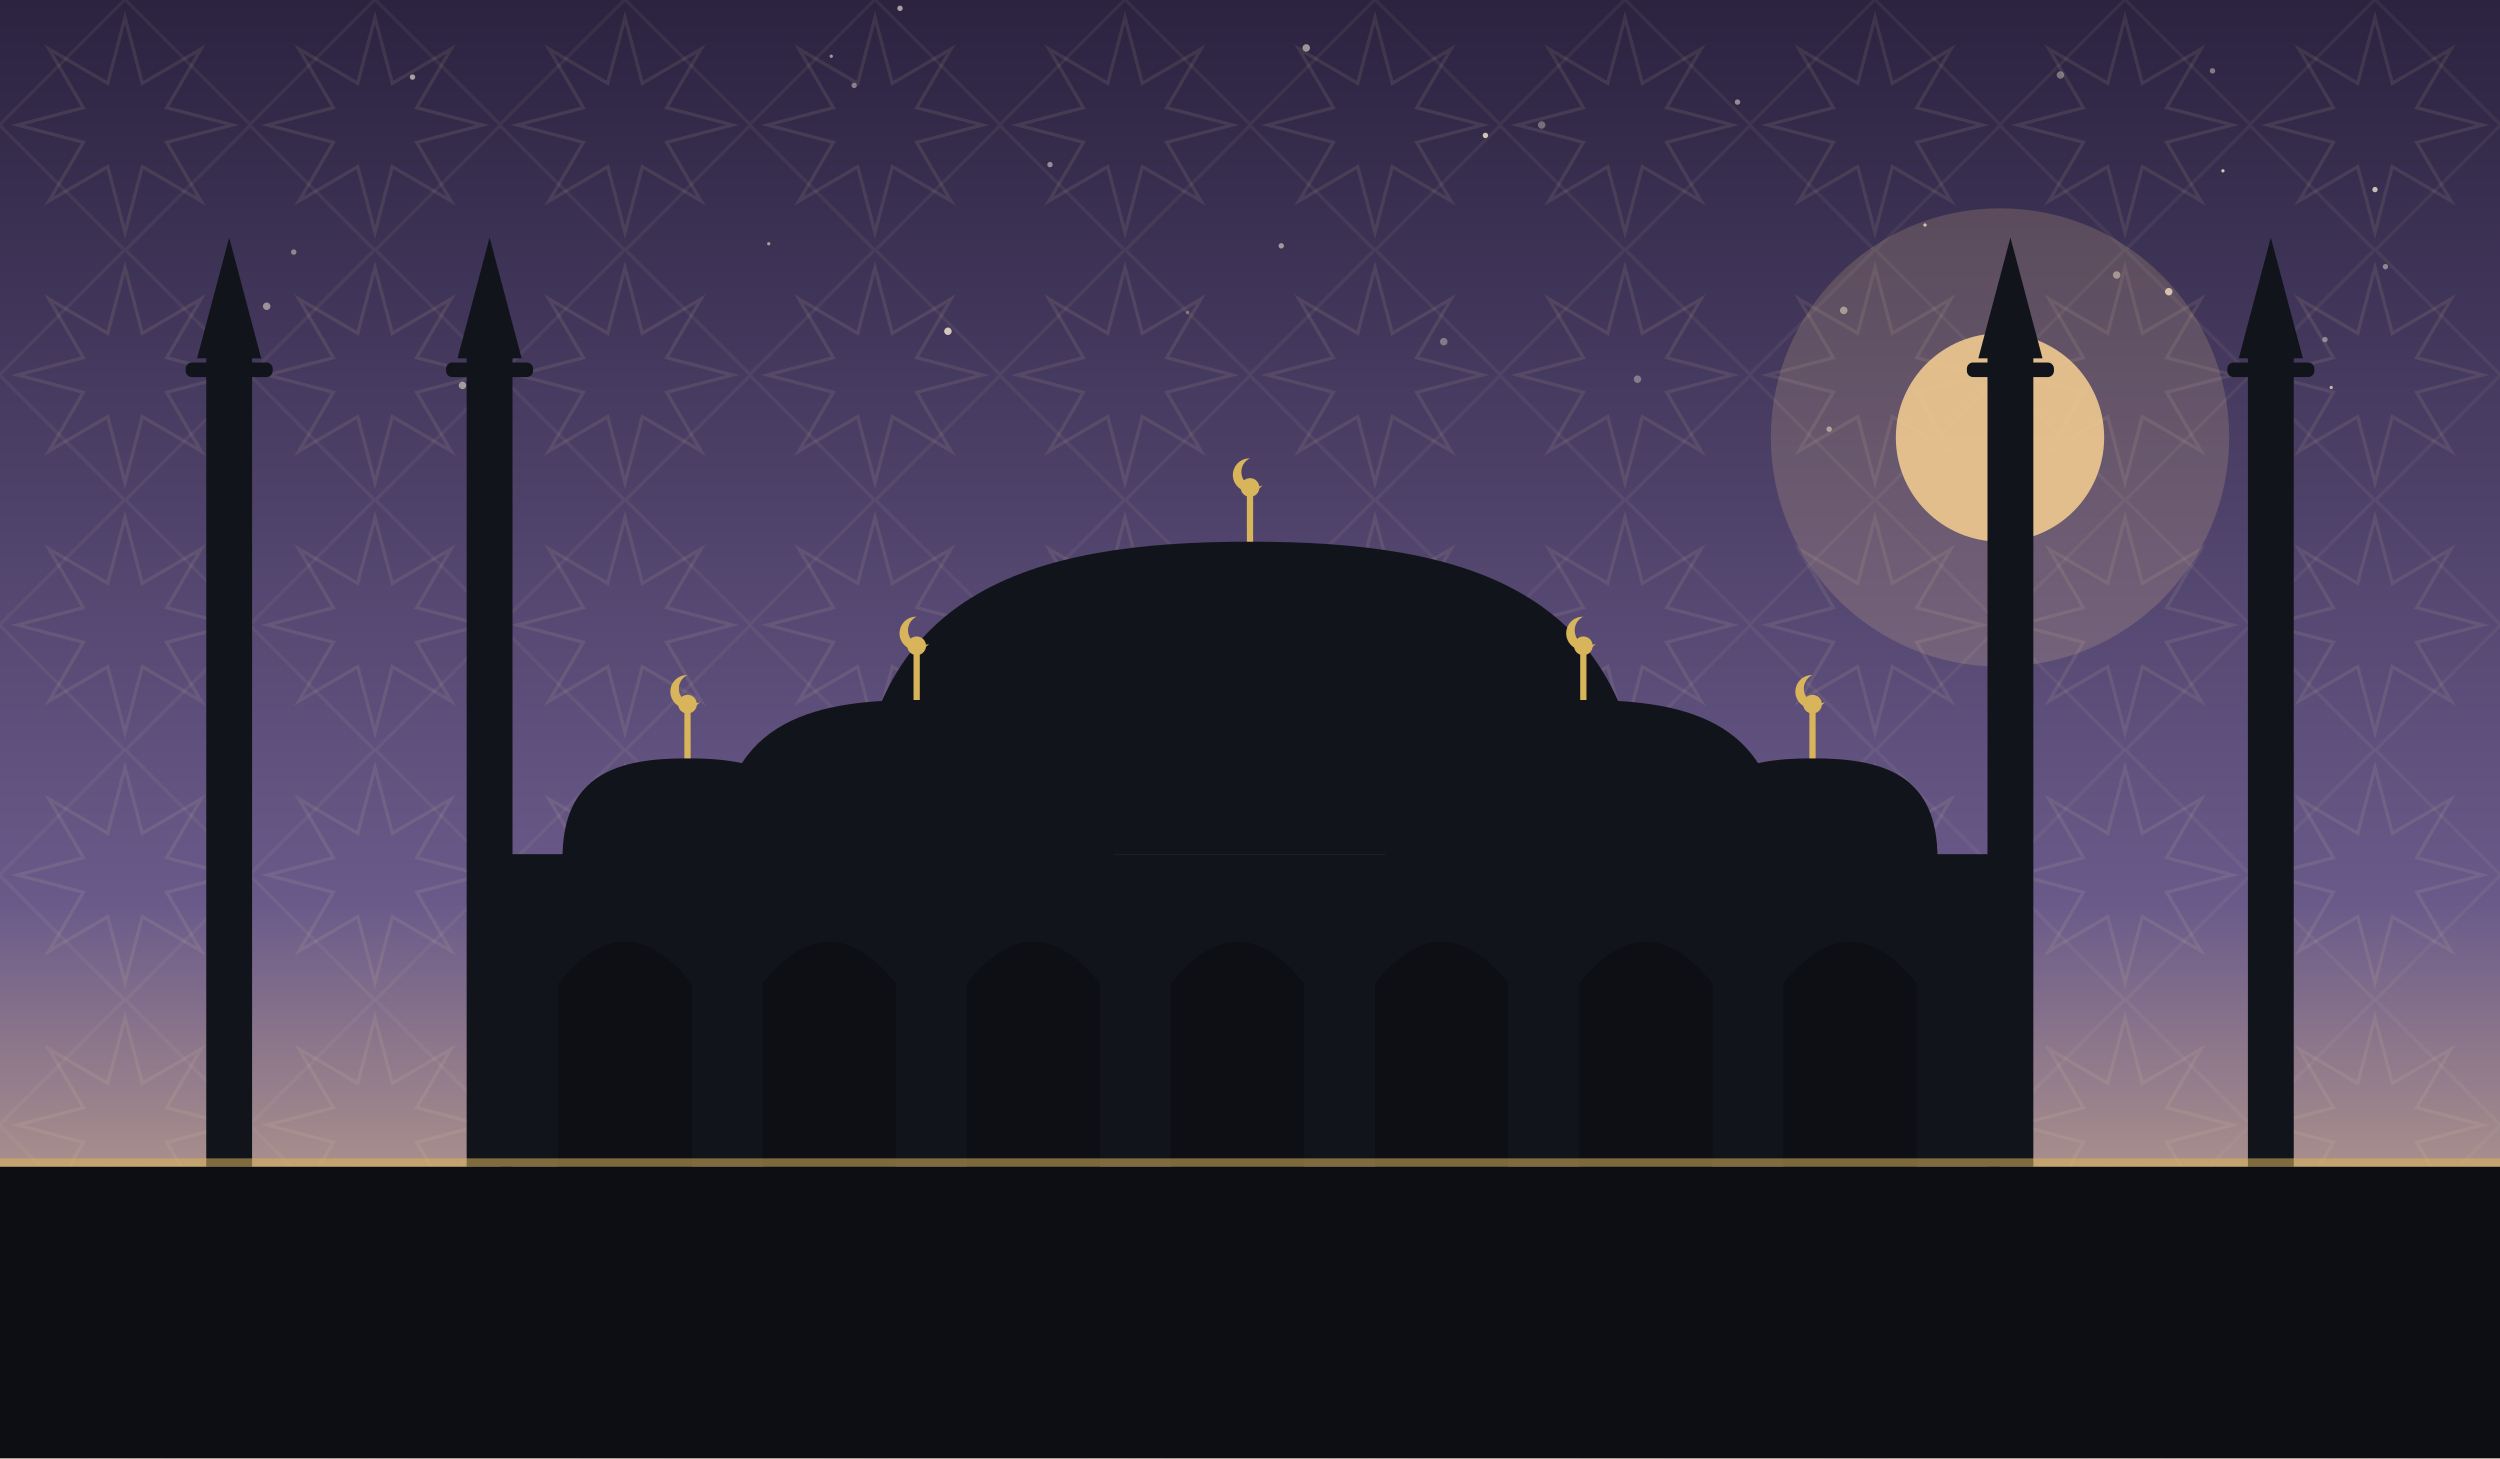
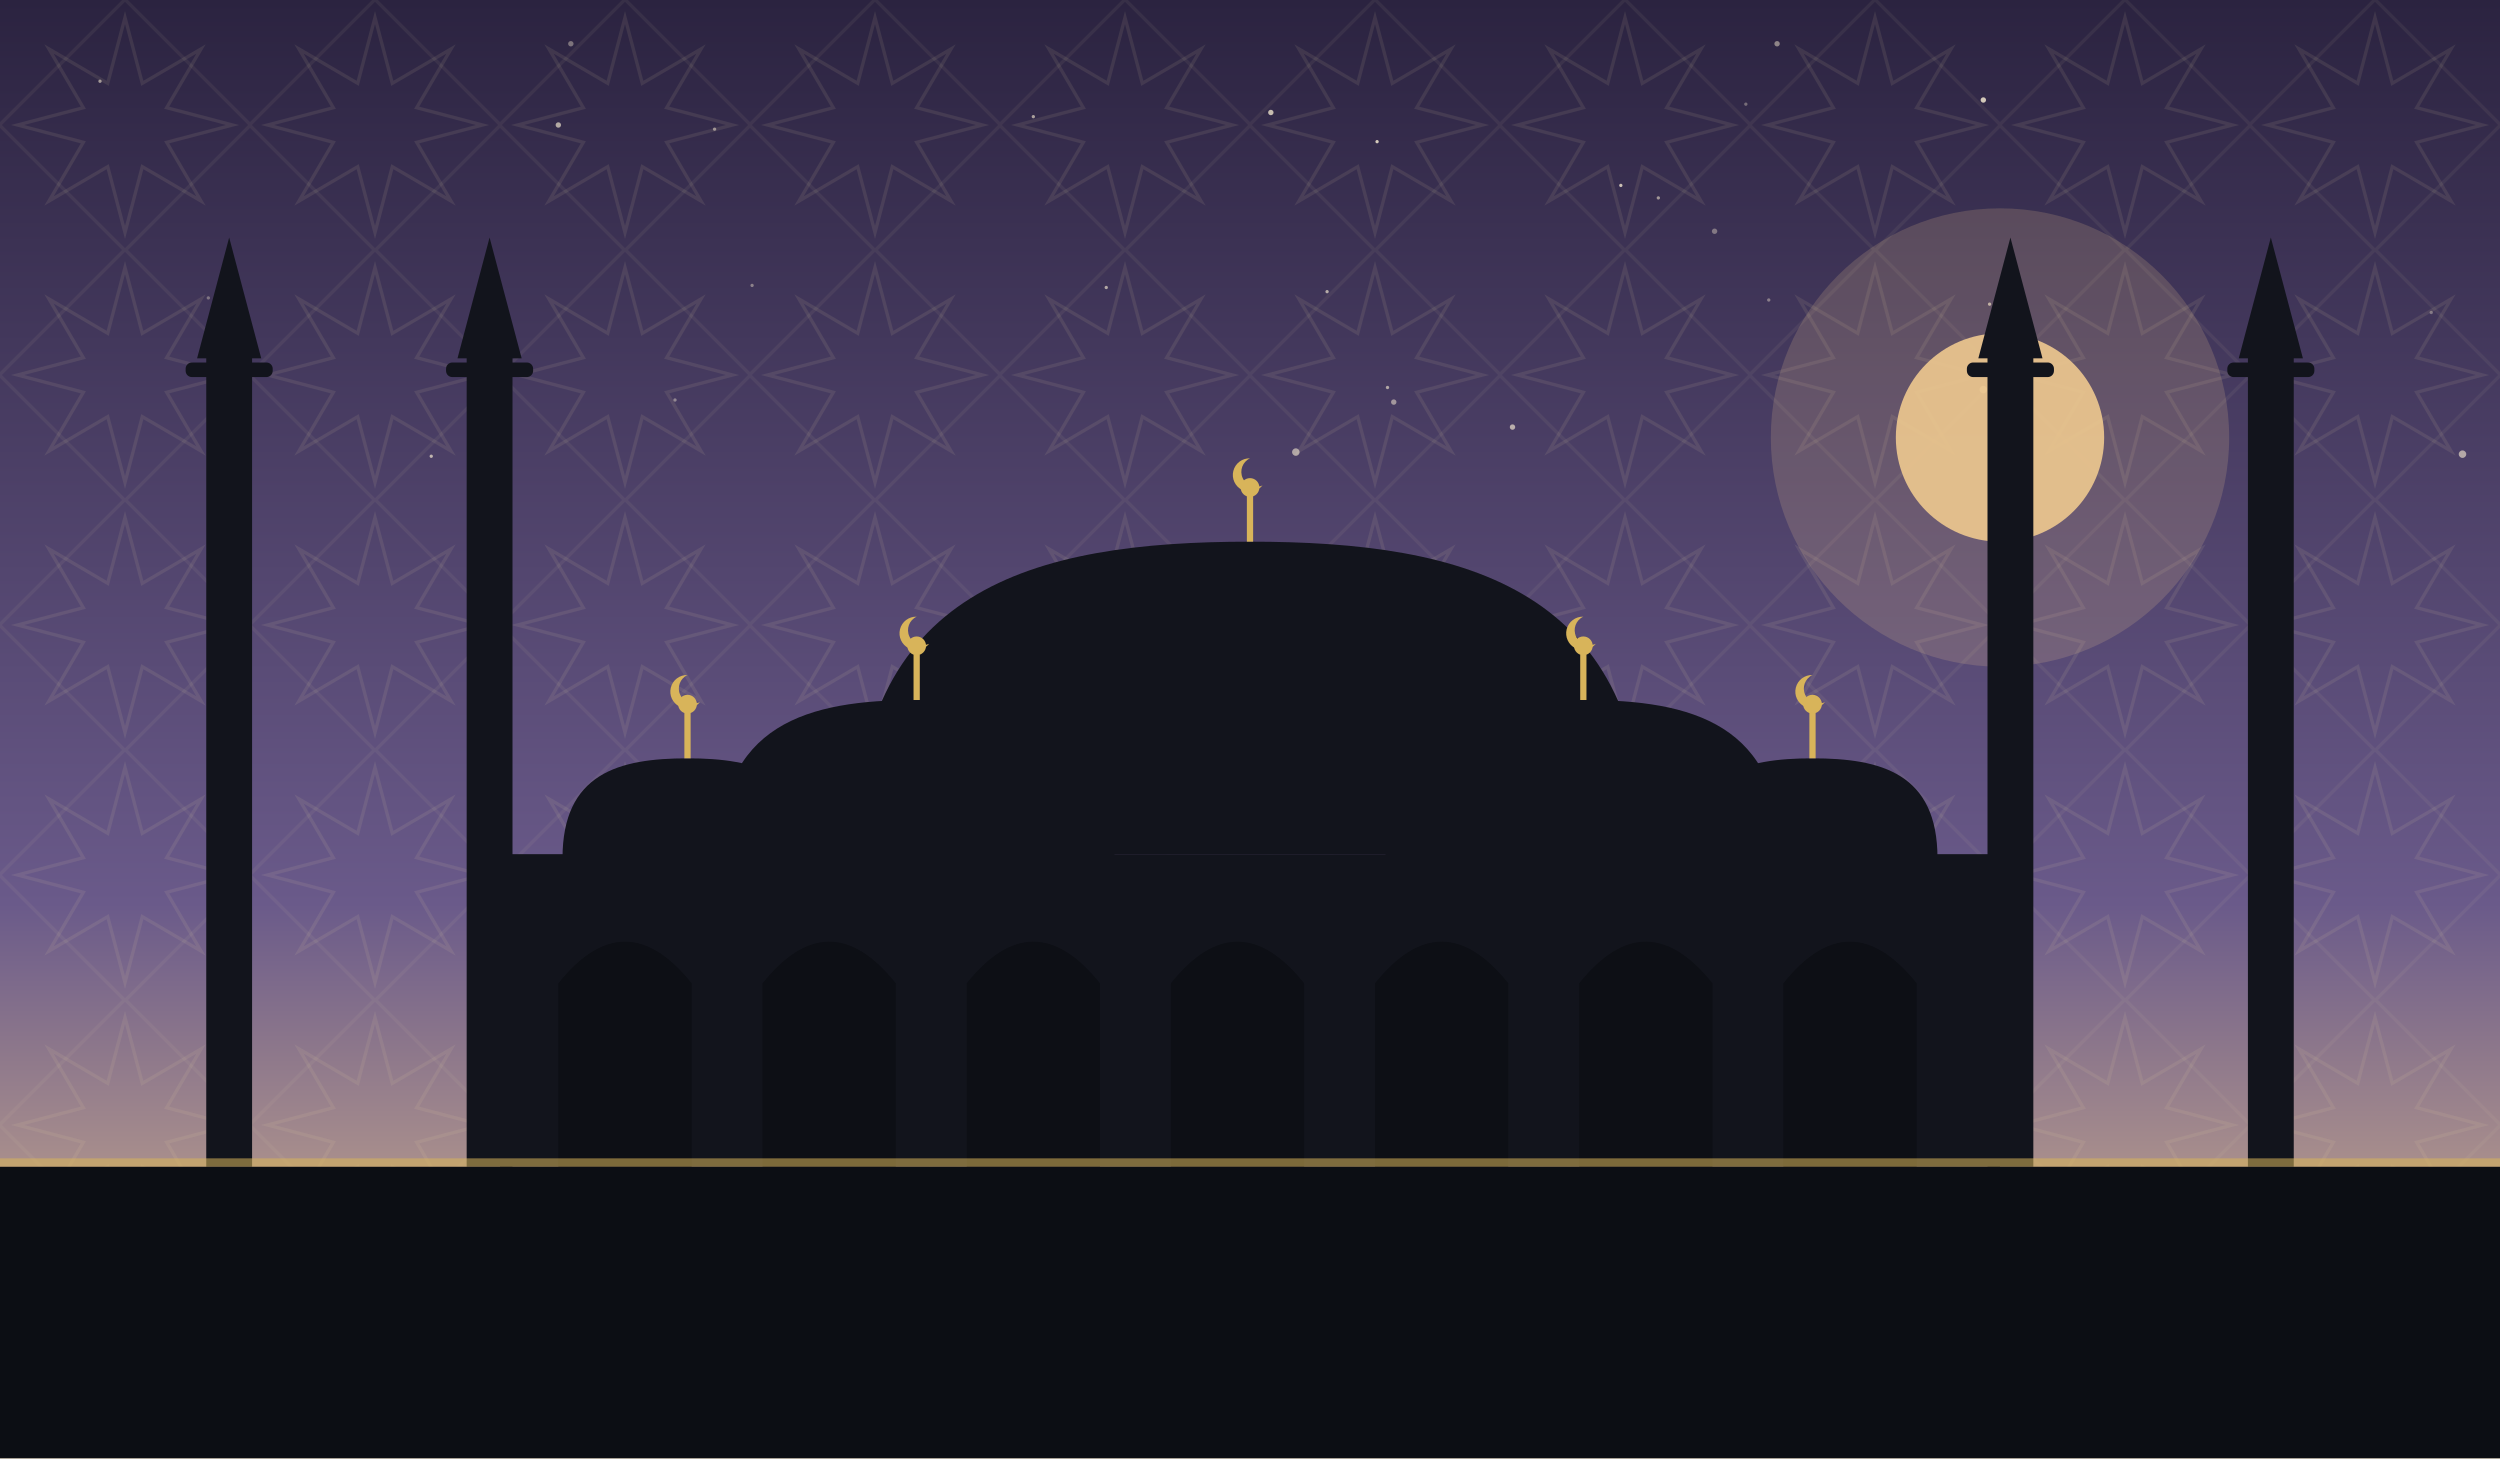
<svg xmlns="http://www.w3.org/2000/svg" viewBox="0 0 1200 700" role="img">
  <defs>
    <linearGradient id="sky" x1="0" y1="0" x2="0" y2="1">
      <stop offset="0" stop-color="#2b2340" />
      <stop offset="0.62" stop-color="#6a5a8a" />
      <stop offset="1" stop-color="#eec98f" />
    </linearGradient>
    <pattern id="g1" width="120" height="120" patternUnits="userSpaceOnUse">
      <polygon points="111.6,60.0 80.0,68.3 96.5,96.5 68.3,80.0 60.0,111.6 51.7,80.0 23.5,96.5 40.0,68.3 8.4,60.0 40.0,51.7 23.5,23.5 51.7,40.0 60.0,8.4 68.3,40.0 96.5,23.5 80.0,51.7" fill="none" stroke="#e8d9a8" stroke-width="1.6" opacity="0.1" />
      <rect x="17.4" y="17.4" width="85.2" height="85.2" fill="none" stroke="#e8d9a8" stroke-width="1.6" opacity="0.07" transform="rotate(45 60.0 60.0)" />
    </pattern>
  </defs>
  <rect width="1200" height="700" fill="url(#sky)" />
  <rect width="1200" height="700" fill="url(#g1)" />
-   <circle cx="740" cy="60" r="1.8" fill="#f7ecd2" opacity="0.35" />
-   <circle cx="198" cy="37" r="1.3" fill="#f7ecd2" opacity="0.61" />
-   <circle cx="369" cy="117" r="0.8" fill="#f7ecd2" opacity="0.58" />
-   <circle cx="989" cy="36" r="1.8" fill="#f7ecd2" opacity="0.39" />
-   <circle cx="786" cy="182" r="1.8" fill="#f7ecd2" opacity="0.37" />
-   <circle cx="504" cy="79" r="1.3" fill="#f7ecd2" opacity="0.51" />
-   <circle cx="455" cy="159" r="1.8" fill="#f7ecd2" opacity="0.80" />
-   <circle cx="615" cy="118" r="1.3" fill="#f7ecd2" opacity="0.55" />
-   <circle cx="432" cy="4" r="1.3" fill="#f7ecd2" opacity="0.63" />
-   <circle cx="410" cy="41" r="1.3" fill="#f7ecd2" opacity="0.45" />
-   <circle cx="141" cy="121" r="1.3" fill="#f7ecd2" opacity="0.46" />
-   <circle cx="1041" cy="140" r="1.8" fill="#f7ecd2" opacity="0.75" />
-   <circle cx="878" cy="206" r="1.3" fill="#f7ecd2" opacity="0.53" />
-   <circle cx="1116" cy="163" r="1.3" fill="#f7ecd2" opacity="0.43" />
-   <circle cx="627" cy="23" r="1.8" fill="#f7ecd2" opacity="0.56" />
-   <circle cx="1067" cy="82" r="0.8" fill="#f7ecd2" opacity="0.79" />
-   <circle cx="924" cy="108" r="0.8" fill="#f7ecd2" opacity="0.77" />
-   <circle cx="222" cy="185" r="1.8" fill="#f7ecd2" opacity="0.55" />
-   <circle cx="713" cy="65" r="1.3" fill="#f7ecd2" opacity="0.80" />
-   <circle cx="693" cy="164" r="1.8" fill="#f7ecd2" opacity="0.37" />
-   <circle cx="570" cy="150" r="0.8" fill="#f7ecd2" opacity="0.35" />
-   <circle cx="128" cy="147" r="1.8" fill="#f7ecd2" opacity="0.51" />
-   <circle cx="399" cy="27" r="0.8" fill="#f7ecd2" opacity="0.58" />
-   <circle cx="1119" cy="186" r="0.8" fill="#f7ecd2" opacity="0.69" />
-   <circle cx="1016" cy="132" r="1.8" fill="#f7ecd2" opacity="0.47" />
-   <circle cx="834" cy="49" r="1.3" fill="#f7ecd2" opacity="0.51" />
-   <circle cx="885" cy="149" r="1.8" fill="#f7ecd2" opacity="0.50" />
-   <circle cx="1145" cy="128" r="1.3" fill="#f7ecd2" opacity="0.45" />
-   <circle cx="1062" cy="34" r="1.3" fill="#f7ecd2" opacity="0.43" />
-   <circle cx="1140" cy="91" r="1.3" fill="#f7ecd2" opacity="0.75" />
+   <circle cx="666" cy="186" r="0.8" fill="#f7ecd2" opacity="0.61" />
+   <circle cx="796" cy="95" r="0.8" fill="#f7ecd2" opacity="0.55" />
+   <circle cx="823" cy="111" r="1.3" fill="#f7ecd2" opacity="0.38" />
+   <circle cx="531" cy="138" r="0.8" fill="#f7ecd2" opacity="0.63" />
+   <circle cx="952" cy="48" r="1.3" fill="#f7ecd2" opacity="0.81" />
+   <circle cx="622" cy="217" r="1.8" fill="#f7ecd2" opacity="0.59" />
+   <circle cx="669" cy="193" r="1.3" fill="#f7ecd2" opacity="0.52" />
+   <circle cx="637" cy="140" r="0.8" fill="#f7ecd2" opacity="0.65" />
+   <circle cx="838" cy="50" r="0.8" fill="#f7ecd2" opacity="0.35" />
+   <circle cx="48" cy="39" r="0.8" fill="#f7ecd2" opacity="0.57" />
+   <circle cx="115" cy="195" r="1.3" fill="#f7ecd2" opacity="0.60" />
+   <circle cx="343" cy="62" r="0.8" fill="#f7ecd2" opacity="0.51" />
+   <circle cx="324" cy="192" r="0.8" fill="#f7ecd2" opacity="0.43" />
+   <circle cx="274" cy="21" r="1.3" fill="#f7ecd2" opacity="0.39" />
+   <circle cx="361" cy="137" r="0.8" fill="#f7ecd2" opacity="0.42" />
+   <circle cx="849" cy="144" r="0.8" fill="#f7ecd2" opacity="0.41" />
+   <circle cx="610" cy="54" r="1.3" fill="#f7ecd2" opacity="0.75" />
+   <circle cx="100" cy="143" r="0.8" fill="#f7ecd2" opacity="0.35" />
+   <circle cx="207" cy="219" r="0.8" fill="#f7ecd2" opacity="0.68" />
+   <circle cx="955" cy="146" r="0.8" fill="#f7ecd2" opacity="0.65" />
+   <circle cx="496" cy="56" r="0.8" fill="#f7ecd2" opacity="0.61" />
+   <circle cx="726" cy="205" r="1.3" fill="#f7ecd2" opacity="0.65" />
+   <circle cx="853" cy="21" r="1.3" fill="#f7ecd2" opacity="0.48" />
+   <circle cx="661" cy="68" r="0.8" fill="#f7ecd2" opacity="0.83" />
+   <circle cx="1182" cy="218" r="1.8" fill="#f7ecd2" opacity="0.61" />
+   <circle cx="952" cy="187" r="1.8" fill="#f7ecd2" opacity="0.59" />
+   <circle cx="1099" cy="183" r="1.3" fill="#f7ecd2" opacity="0.52" />
+   <circle cx="1167" cy="150" r="0.8" fill="#f7ecd2" opacity="0.35" />
+   <circle cx="268" cy="60" r="1.3" fill="#f7ecd2" opacity="0.65" />
+   <circle cx="778" cy="89" r="0.8" fill="#f7ecd2" opacity="0.77" />
  <circle cx="960" cy="210" r="110" fill="#eec98f" opacity="0.18" />
  <circle cx="960" cy="210" r="50" fill="#eec98f" opacity="0.9" />
  <rect x="240" y="410" width="720" height="150" fill="#12141c" />
  <path d="M 268 560 L 268 472 Q 300 432 332 472 L 332 560 Z" fill="#0c0e14" opacity="0.9" />
  <path d="M 366 560 L 366 472 Q 398 432 430 472 L 430 560 Z" fill="#0c0e14" opacity="0.9" />
  <path d="M 464 560 L 464 472 Q 496 432 528 472 L 528 560 Z" fill="#0c0e14" opacity="0.9" />
  <path d="M 562 560 L 562 472 Q 594 432 626 472 L 626 560 Z" fill="#0c0e14" opacity="0.9" />
  <path d="M 660 560 L 660 472 Q 692 432 724 472 L 724 560 Z" fill="#0c0e14" opacity="0.9" />
  <path d="M 758 560 L 758 472 Q 790 432 822 472 L 822 560 Z" fill="#0c0e14" opacity="0.9" />
  <path d="M 856 560 L 856 472 Q 888 432 920 472 L 920 560 Z" fill="#0c0e14" opacity="0.9" />
  <path d="M 410 410 C 410 282.5, 495.5 260, 600 260 C 704.5 260, 790 282.5, 790 410 Z" fill="#12141c" />
  <line x1="600" y1="260" x2="600" y2="238" stroke="#d8b45a" stroke-width="3" />
  <circle cx="600" cy="234" r="4.5" fill="#d8b45a" />
  <path d="M 600 220 a 8 8 0 1 0 6 13 a 6.4 6.4 0 1 1 -6 -13 Z" fill="#d8b45a" />
  <path d="M 345 412 C 345 347.4, 387.75 336.0, 440 336.0 C 492.25 336.0, 535 347.4, 535 412 Z" fill="#12141c" />
  <line x1="440" y1="336.0" x2="440" y2="314.0" stroke="#d8b45a" stroke-width="3" />
  <circle cx="440" cy="310.0" r="4.5" fill="#d8b45a" />
  <path d="M 440 296.0 a 8 8 0 1 0 6 13 a 6.4 6.4 0 1 1 -6 -13 Z" fill="#d8b45a" />
  <path d="M 665 412 C 665 347.4, 707.75 336.0, 760 336.0 C 812.25 336.0, 855 347.4, 855 412 Z" fill="#12141c" />
  <line x1="760" y1="336.0" x2="760" y2="314.0" stroke="#d8b45a" stroke-width="3" />
  <circle cx="760" cy="310.0" r="4.5" fill="#d8b45a" />
  <path d="M 760 296.0 a 8 8 0 1 0 6 13 a 6.4 6.4 0 1 1 -6 -13 Z" fill="#d8b45a" />
  <path d="M 270 412 C 270 371.2, 297.0 364.0, 330 364.0 C 363.0 364.0, 390 371.2, 390 412 Z" fill="#12141c" />
  <line x1="330" y1="364.0" x2="330" y2="342.0" stroke="#d8b45a" stroke-width="3" />
  <circle cx="330" cy="338.0" r="4.5" fill="#d8b45a" />
  <path d="M 330 324.0 a 8 8 0 1 0 6 13 a 6.4 6.4 0 1 1 -6 -13 Z" fill="#d8b45a" />
  <path d="M 810 412 C 810 371.2, 837.0 364.0, 870 364.0 C 903.0 364.0, 930 371.2, 930 412 Z" fill="#12141c" />
  <line x1="870" y1="364.0" x2="870" y2="342.0" stroke="#d8b45a" stroke-width="3" />
  <circle cx="870" cy="338.0" r="4.5" fill="#d8b45a" />
  <path d="M 870 324.0 a 8 8 0 1 0 6 13 a 6.4 6.4 0 1 1 -6 -13 Z" fill="#d8b45a" />
  <rect x="99.0" y="170" width="22" height="390" fill="#12141c" />
  <rect x="89.1" y="174" width="41.8" height="7" rx="3" fill="#12141c" />
  <path d="M 94.6 172 L 110 114 L 125.4 172 Z" fill="#12141c" />
  <rect x="224.0" y="170" width="22" height="390" fill="#12141c" />
  <rect x="214.1" y="174" width="41.8" height="7" rx="3" fill="#12141c" />
  <path d="M 219.6 172 L 235 114 L 250.4 172 Z" fill="#12141c" />
  <rect x="954.0" y="170" width="22" height="390" fill="#12141c" />
  <rect x="944.1" y="174" width="41.8" height="7" rx="3" fill="#12141c" />
  <path d="M 949.6 172 L 965 114 L 980.4 172 Z" fill="#12141c" />
  <rect x="1079.0" y="170" width="22" height="390" fill="#12141c" />
  <rect x="1069.1" y="174" width="41.8" height="7" rx="3" fill="#12141c" />
  <path d="M 1074.6 172 L 1090 114 L 1105.4 172 Z" fill="#12141c" />
  <rect x="0" y="560" width="1200" height="140" fill="#0c0e14" />
  <rect x="0" y="556" width="1200" height="4" fill="#d8b45a" opacity="0.55" />
</svg>
